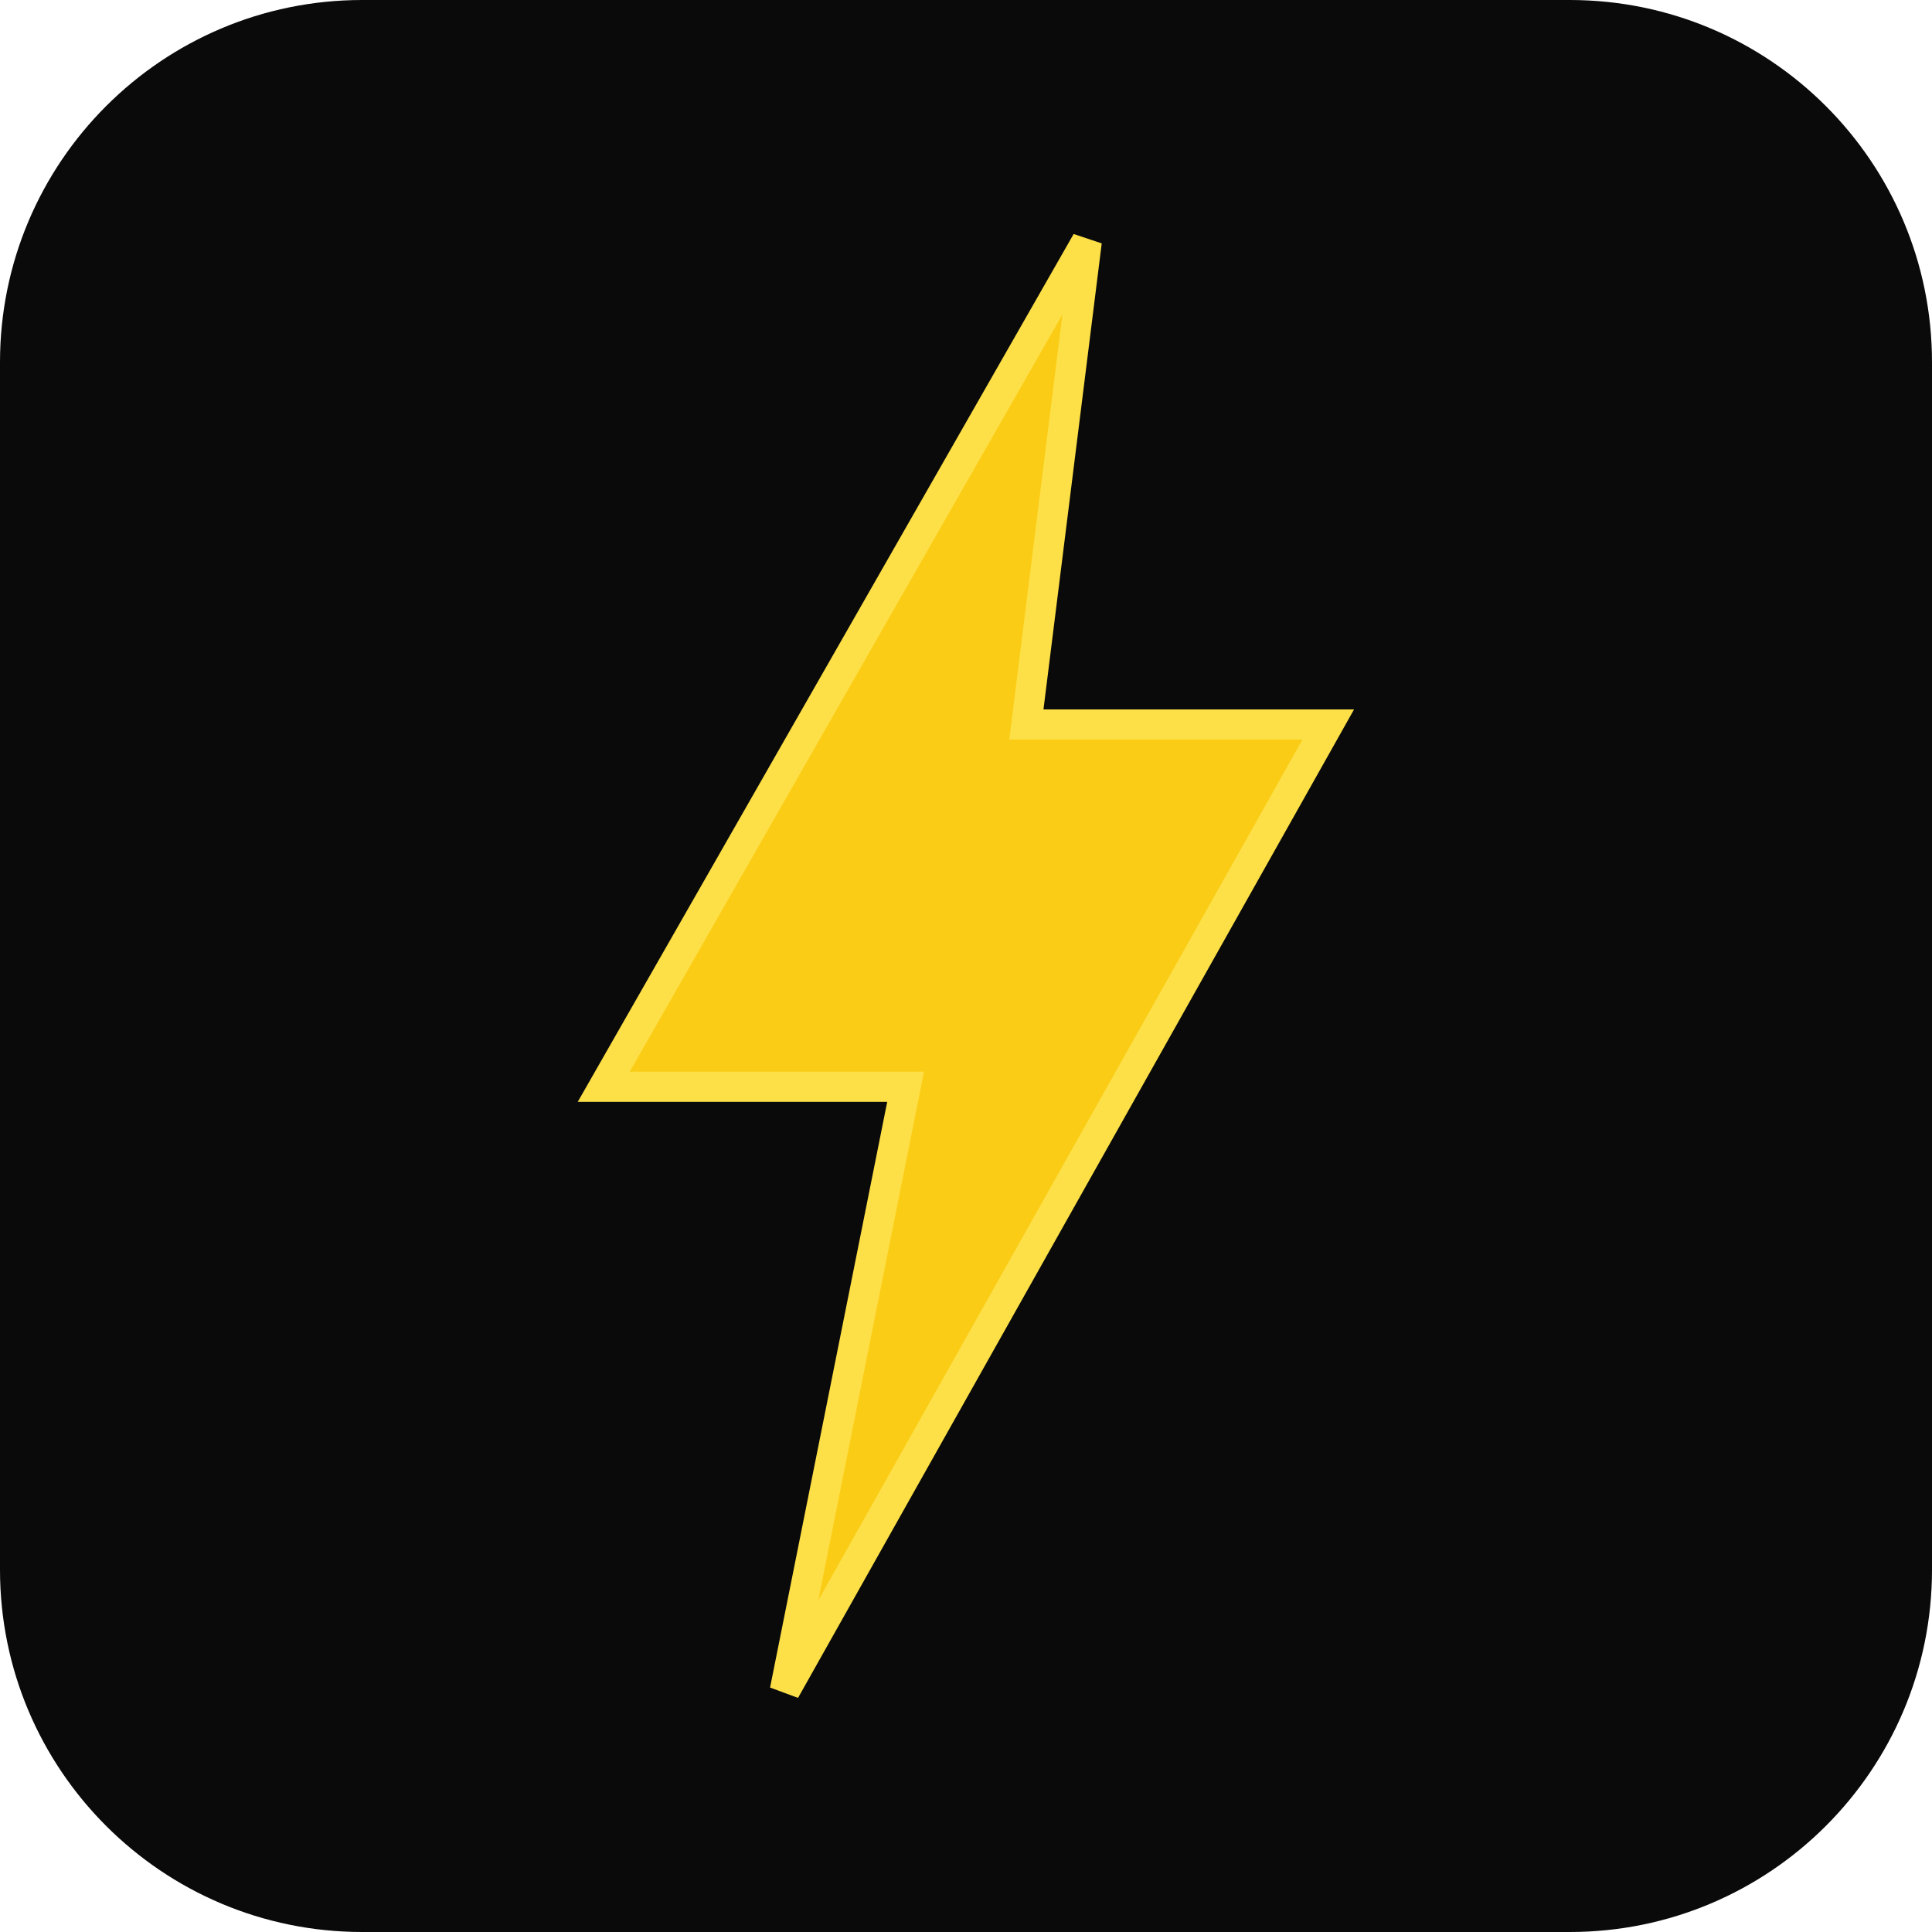
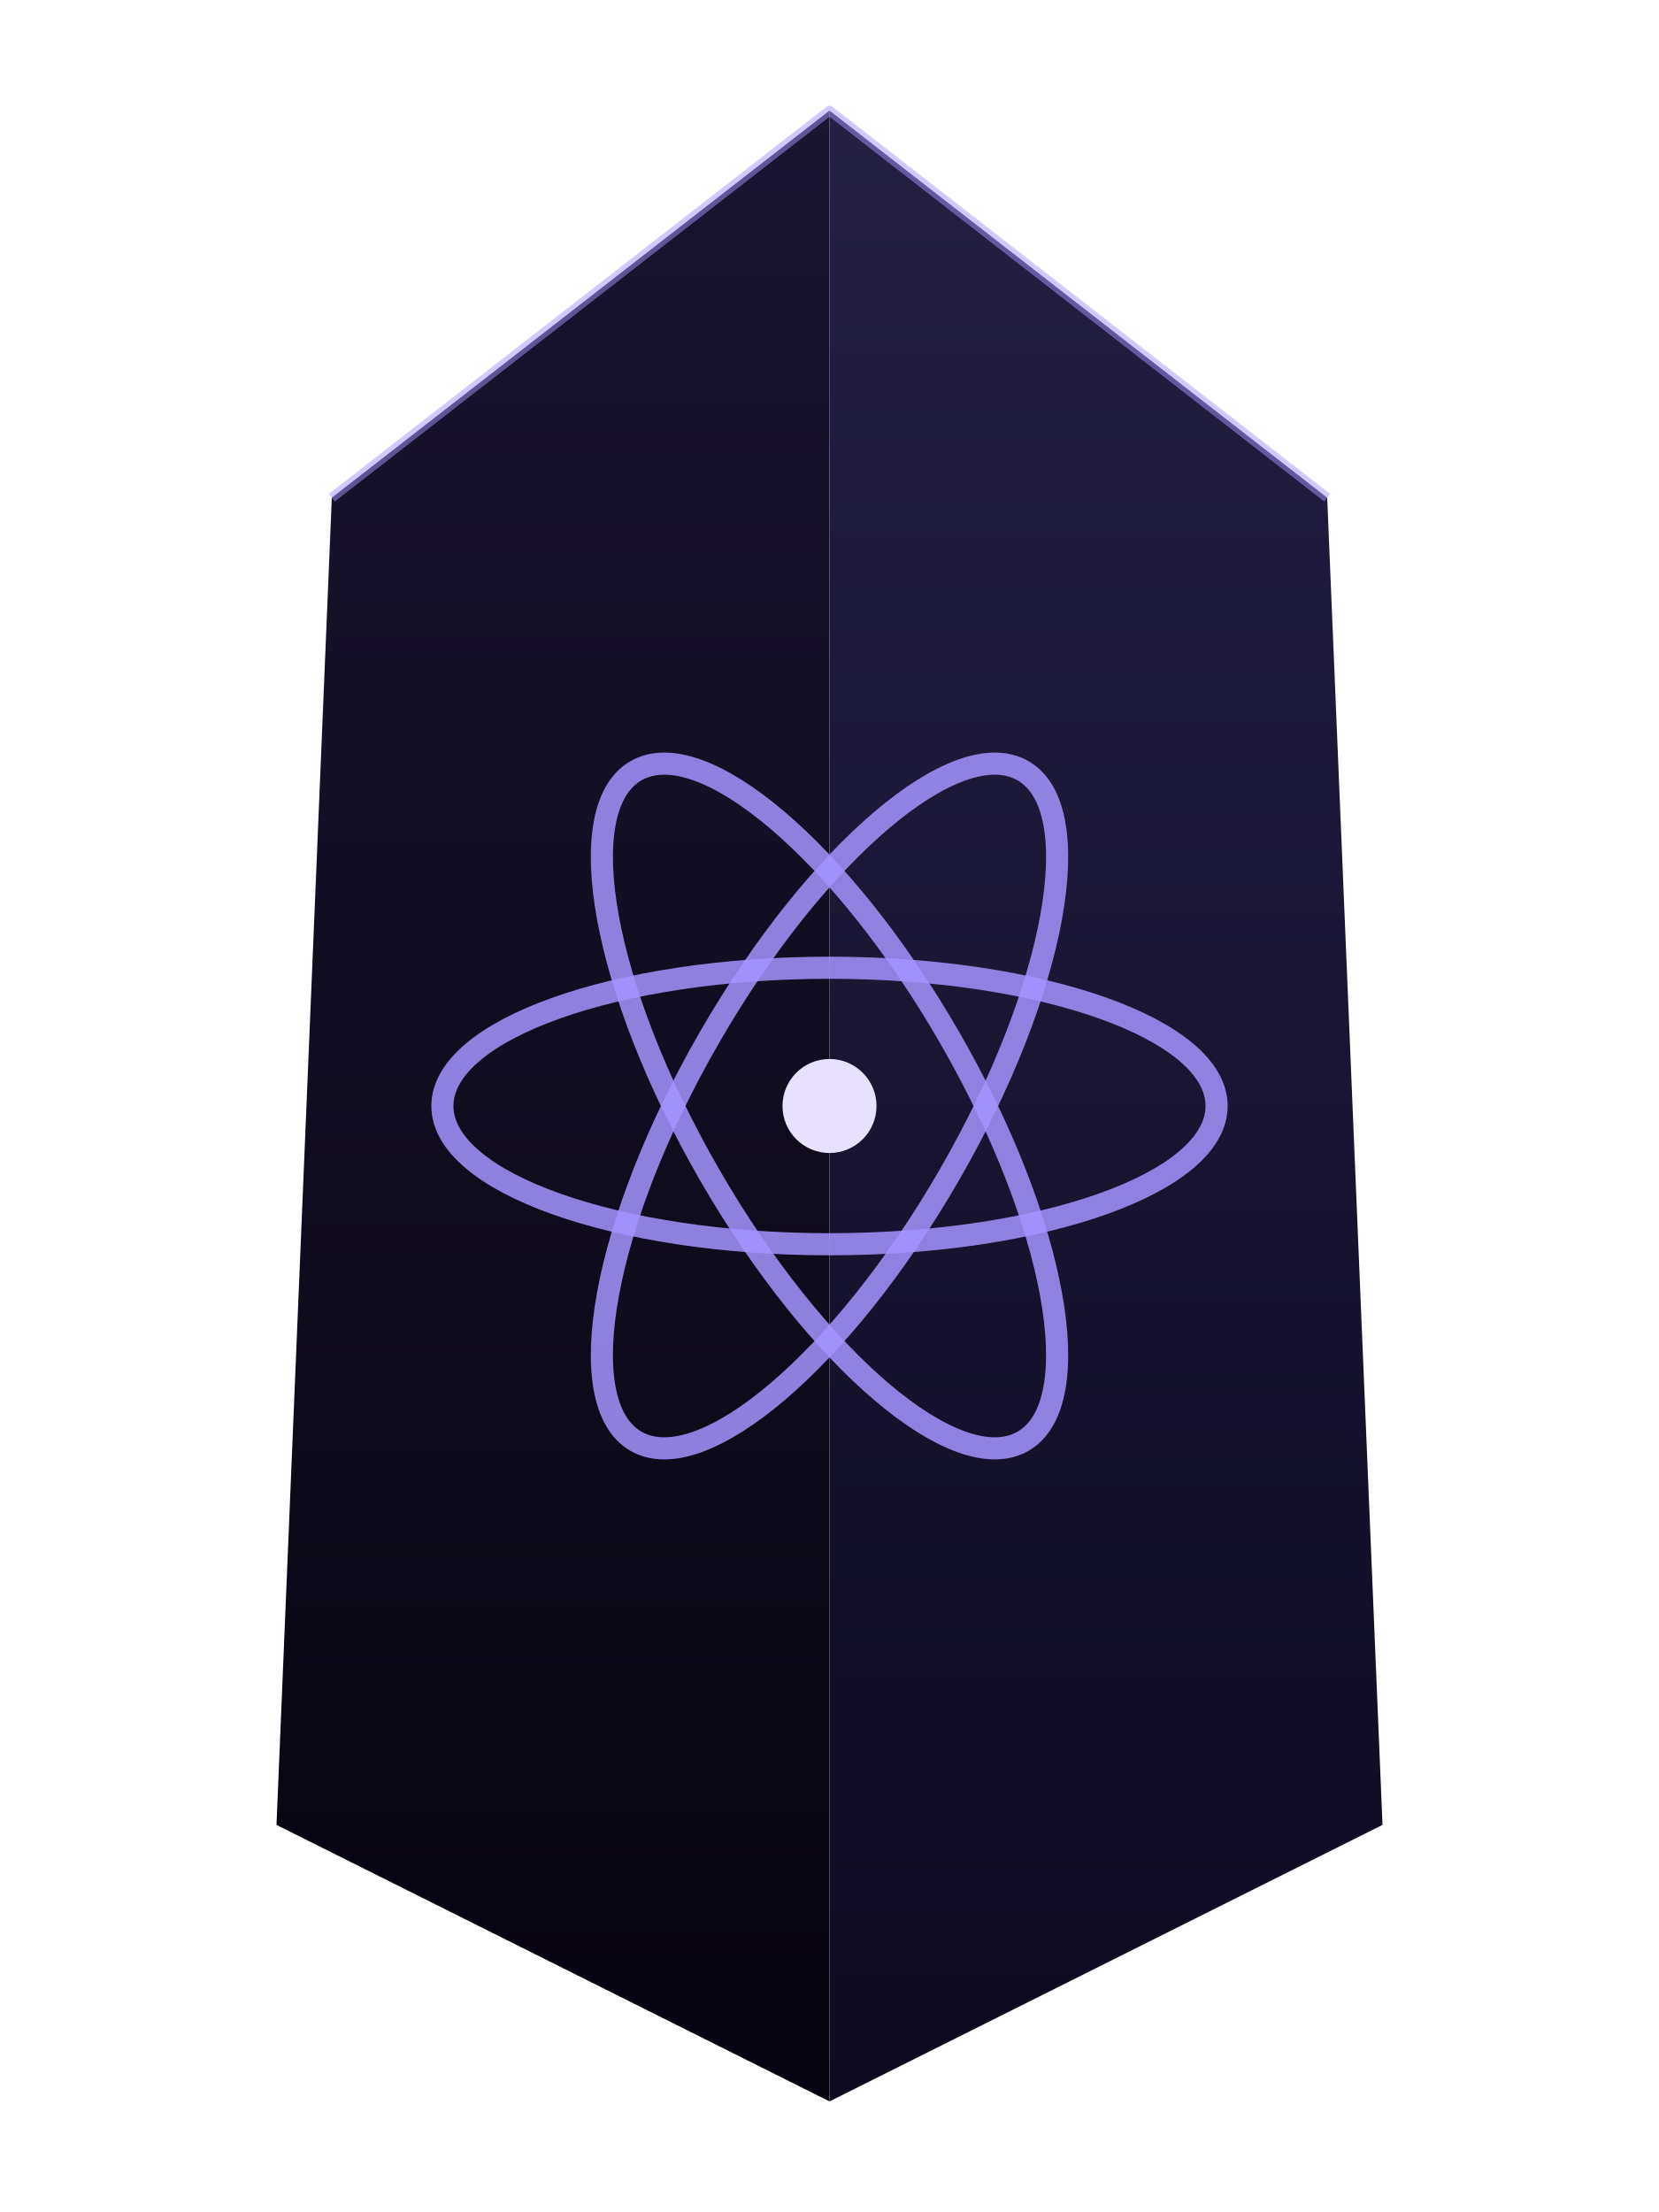
- <svg xmlns="http://www.w3.org/2000/svg" viewBox="0 0 32 32">
-   <rect width="32" height="32" rx="6" fill="#0a0a0a" />
-   <path d="M18 4 L10 18 L15 18 L13 28 L22 12 L17 12 Z" fill="#facc15" stroke="#fde047" stroke-width="0.5" />
+ <svg xmlns="http://www.w3.org/2000/svg" viewBox="0 0 120 160" fill="none">
+   <defs>
+     <linearGradient id="f" x1="0" y1="0" x2="0" y2="1">
+       <stop offset="0" stop-color="#1a1530" />
+       <stop offset="1" stop-color="#06040e" />
+     </linearGradient>
+     <linearGradient id="s" x1="0" y1="0" x2="0" y2="1">
+       <stop offset="0" stop-color="#241f44" />
+       <stop offset="1" stop-color="#0d0a1f" />
+     </linearGradient>
+     <linearGradient id="e" x1="0" y1="0" x2="0" y2="1">
+       <stop offset="0" stop-color="#c2b1ff" />
+       <stop offset=".5" stop-color="#7c6cff" />
+       <stop offset="1" stop-color="#2a1f7a" />
+     </linearGradient>
+   </defs>
+   <path d="M60 8 L24 36 L20 132 L60 152 Z" fill="url(#f)" />
+   <path d="M60 8 L96 36 L100 132 L60 152 Z" fill="url(#s)" />
+   <path d="M24 36 L60 8 L96 36" stroke="#a594ff" stroke-width=".7" opacity=".5" fill="none" stroke-linejoin="round" />
+   <path d="M60 8 L60 152" stroke="url(#e)" stroke-width="1.4" stroke-linecap="round" />
+   <g transform="translate(60 80)" fill="none">
+     <ellipse cx="0" cy="0" rx="28" ry="10" stroke="#a594ff" stroke-width="1.6" opacity=".85" />
+     <ellipse cx="0" cy="0" rx="28" ry="10" stroke="#a594ff" stroke-width="1.6" opacity=".85" transform="rotate(60)" />
+     <ellipse cx="0" cy="0" rx="28" ry="10" stroke="#a594ff" stroke-width="1.6" opacity=".85" transform="rotate(-60)" />
+     <circle cx="0" cy="0" r="3.4" fill="#e8e0ff" />
+   </g>
</svg>
